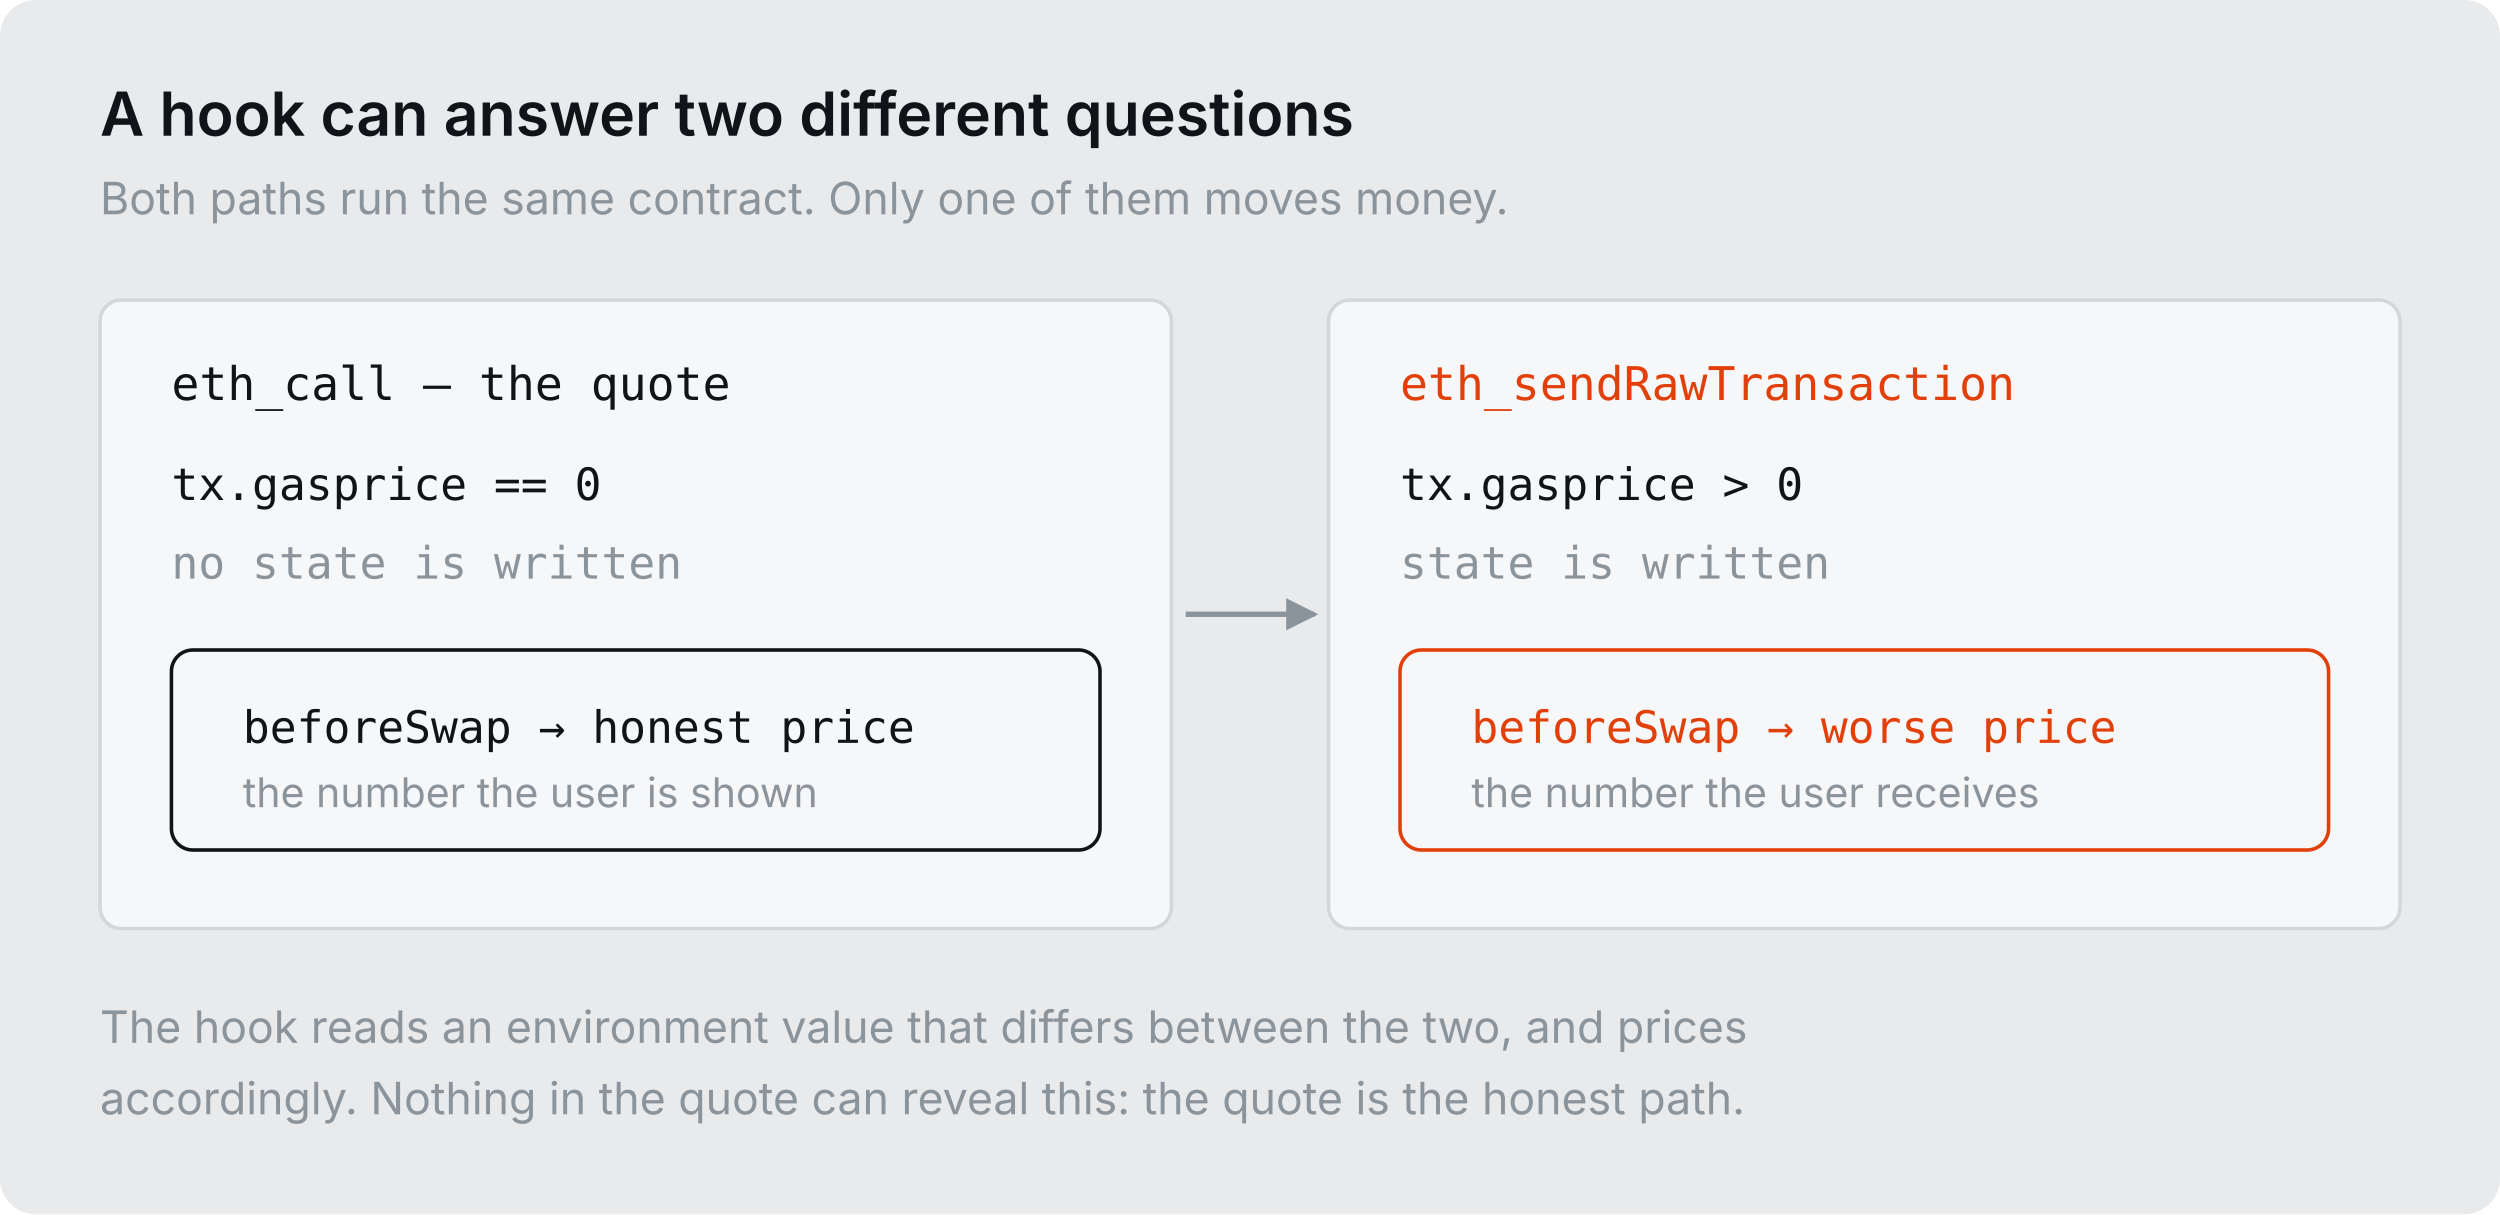
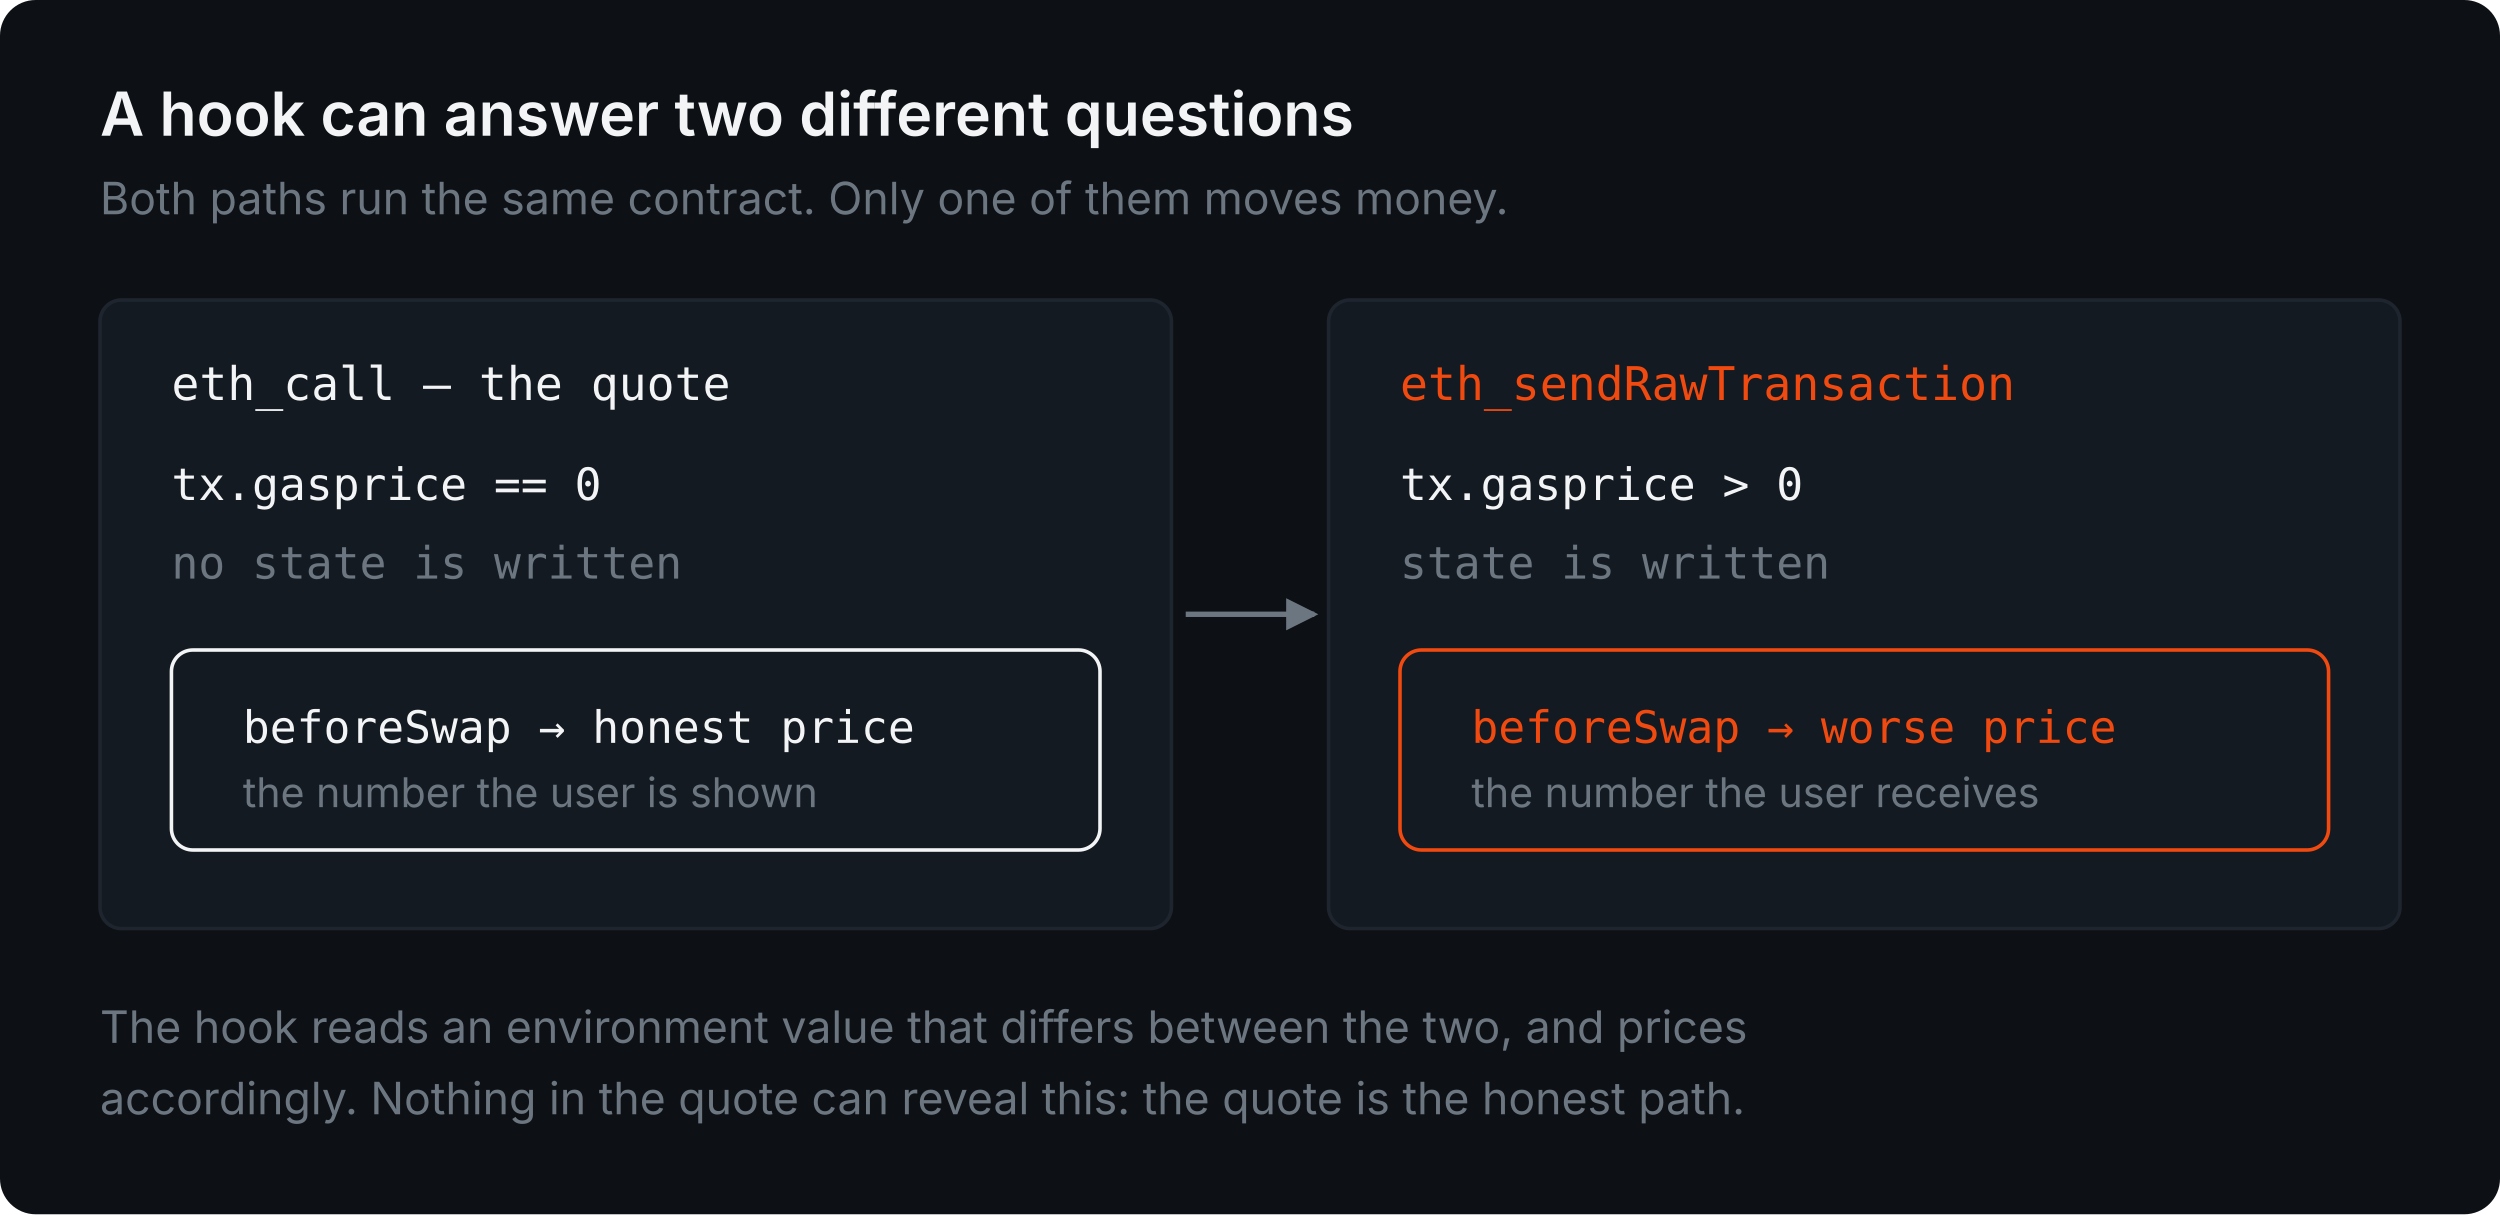
<svg xmlns="http://www.w3.org/2000/svg" viewBox="0 0 700 340" width="700" height="340" role="img" aria-label="How a quote-spoofing hook behaves differently under simulation">
-   <rect width="700" height="340" rx="10" fill="#e8eaec" />
+   <rect width="700" height="340" rx="10" fill="#0d1014" />
  <defs>
    <marker id="a" viewBox="0 0 8 8" refX="7" refY="4" markerWidth="6" markerHeight="6" orient="auto">
-       <path d="M0,0 L8,4 L0,8 z" fill="#8b939b" />
+       <path d="M0,0 L8,4 L0,8 z" fill="#6c7680" />
    </marker>
  </defs>
-   <text x="28" y="38" font-family="'Space Grotesk',-apple-system,BlinkMacSystemFont,'Segoe UI',sans-serif" font-size="17" font-weight="600" fill="#101418" text-anchor="start">A hook can answer two different questions</text>
-   <text x="28" y="60" font-family="'Space Grotesk',-apple-system,BlinkMacSystemFont,'Segoe UI',sans-serif" font-size="12.5" font-weight="400" fill="#8b939b" text-anchor="start">Both paths run the same contract. Only one of them moves money.</text>
-   <rect x="28" y="84" width="300" height="176" rx="6" fill="#f6f7f8" stroke="#d2d7db" />
-   <text x="48" y="112" font-family="ui-monospace,'JetBrains Mono','SF Mono',Menlo,monospace" font-size="13" font-weight="400" fill="#101418" text-anchor="start">eth_call — the quote</text>
-   <text x="48" y="140" font-family="ui-monospace,'JetBrains Mono','SF Mono',Menlo,monospace" font-size="12.5" font-weight="400" fill="#101418" text-anchor="start">tx.gasprice == 0</text>
-   <text x="48" y="162" font-family="ui-monospace,'JetBrains Mono','SF Mono',Menlo,monospace" font-size="12.5" font-weight="400" fill="#8b939b" text-anchor="start">no state is written</text>
-   <rect x="48" y="182" width="260" height="56" rx="6" fill="#f6f7f8" stroke="#101418" />
-   <text x="68" y="208" font-family="ui-monospace,'JetBrains Mono','SF Mono',Menlo,monospace" font-size="12.5" font-weight="400" fill="#101418" text-anchor="start">beforeSwap  →  honest price</text>
-   <text x="68" y="226" font-family="'Space Grotesk',-apple-system,BlinkMacSystemFont,'Segoe UI',sans-serif" font-size="11.5" font-weight="400" fill="#8b939b" text-anchor="start">the number the user is shown</text>
-   <rect x="372" y="84" width="300" height="176" rx="6" fill="#f6f7f8" stroke="#d2d7db" />
-   <text x="392" y="112" font-family="ui-monospace,'JetBrains Mono','SF Mono',Menlo,monospace" font-size="13" font-weight="400" fill="#e2400a" text-anchor="start">eth_sendRawTransaction</text>
-   <text x="392" y="140" font-family="ui-monospace,'JetBrains Mono','SF Mono',Menlo,monospace" font-size="12.5" font-weight="400" fill="#101418" text-anchor="start">tx.gasprice &gt; 0</text>
-   <text x="392" y="162" font-family="ui-monospace,'JetBrains Mono','SF Mono',Menlo,monospace" font-size="12.5" font-weight="400" fill="#8b939b" text-anchor="start">state is written</text>
-   <rect x="392" y="182" width="260" height="56" rx="6" fill="#f6f7f8" stroke="#e2400a" />
-   <text x="412" y="208" font-family="ui-monospace,'JetBrains Mono','SF Mono',Menlo,monospace" font-size="12.5" font-weight="400" fill="#e2400a" text-anchor="start">beforeSwap  →  worse price</text>
-   <text x="412" y="226" font-family="'Space Grotesk',-apple-system,BlinkMacSystemFont,'Segoe UI',sans-serif" font-size="11.5" font-weight="400" fill="#8b939b" text-anchor="start">the number the user receives</text>
-   <line x1="332" y1="172" x2="368" y2="172" stroke="#8b939b" stroke-width="1.5" marker-end="url(#a)" />
-   <text x="350" y="162" font-family="'Space Grotesk',-apple-system,BlinkMacSystemFont,'Segoe UI',sans-serif" font-size="11" font-weight="400" fill="#101418" text-anchor="start" />
-   <text x="28" y="292" font-family="'Space Grotesk',-apple-system,BlinkMacSystemFont,'Segoe UI',sans-serif" font-size="12.5" font-weight="400" fill="#8b939b" text-anchor="start">The hook reads an environment value that differs between the two, and prices</text>
-   <text x="28" y="312" font-family="'Space Grotesk',-apple-system,BlinkMacSystemFont,'Segoe UI',sans-serif" font-size="12.5" font-weight="400" fill="#8b939b" text-anchor="start">accordingly. Nothing in the quote can reveal this: the quote is the honest path.</text>
+   <text x="28" y="38" font-family="'Space Grotesk',-apple-system,BlinkMacSystemFont,'Segoe UI',sans-serif" font-size="17" font-weight="600" fill="#f2f4f6" text-anchor="start">A hook can answer two different questions</text>
+   <text x="28" y="60" font-family="'Space Grotesk',-apple-system,BlinkMacSystemFont,'Segoe UI',sans-serif" font-size="12.5" font-weight="400" fill="#6c7680" text-anchor="start">Both paths run the same contract. Only one of them moves money.</text>
+   <rect x="28" y="84" width="300" height="176" rx="6" fill="#141a21" stroke="#1e252e" />
+   <text x="48" y="112" font-family="ui-monospace,'JetBrains Mono','SF Mono',Menlo,monospace" font-size="13" font-weight="400" fill="#f2f4f6" text-anchor="start">eth_call — the quote</text>
+   <text x="48" y="140" font-family="ui-monospace,'JetBrains Mono','SF Mono',Menlo,monospace" font-size="12.5" font-weight="400" fill="#f2f4f6" text-anchor="start">tx.gasprice == 0</text>
+   <text x="48" y="162" font-family="ui-monospace,'JetBrains Mono','SF Mono',Menlo,monospace" font-size="12.5" font-weight="400" fill="#6c7680" text-anchor="start">no state is written</text>
+   <rect x="48" y="182" width="260" height="56" rx="6" fill="#141a21" stroke="#f2f4f6" />
+   <text x="68" y="208" font-family="ui-monospace,'JetBrains Mono','SF Mono',Menlo,monospace" font-size="12.5" font-weight="400" fill="#f2f4f6" text-anchor="start">beforeSwap  →  honest price</text>
+   <text x="68" y="226" font-family="'Space Grotesk',-apple-system,BlinkMacSystemFont,'Segoe UI',sans-serif" font-size="11.5" font-weight="400" fill="#6c7680" text-anchor="start">the number the user is shown</text>
+   <rect x="372" y="84" width="300" height="176" rx="6" fill="#141a21" stroke="#1e252e" />
+   <text x="392" y="112" font-family="ui-monospace,'JetBrains Mono','SF Mono',Menlo,monospace" font-size="13" font-weight="400" fill="#f04a10" text-anchor="start">eth_sendRawTransaction</text>
+   <text x="392" y="140" font-family="ui-monospace,'JetBrains Mono','SF Mono',Menlo,monospace" font-size="12.5" font-weight="400" fill="#f2f4f6" text-anchor="start">tx.gasprice &gt; 0</text>
+   <text x="392" y="162" font-family="ui-monospace,'JetBrains Mono','SF Mono',Menlo,monospace" font-size="12.5" font-weight="400" fill="#6c7680" text-anchor="start">state is written</text>
+   <rect x="392" y="182" width="260" height="56" rx="6" fill="#141a21" stroke="#f04a10" />
+   <text x="412" y="208" font-family="ui-monospace,'JetBrains Mono','SF Mono',Menlo,monospace" font-size="12.5" font-weight="400" fill="#f04a10" text-anchor="start">beforeSwap  →  worse price</text>
+   <text x="412" y="226" font-family="'Space Grotesk',-apple-system,BlinkMacSystemFont,'Segoe UI',sans-serif" font-size="11.5" font-weight="400" fill="#6c7680" text-anchor="start">the number the user receives</text>
+   <line x1="332" y1="172" x2="368" y2="172" stroke="#6c7680" stroke-width="1.5" marker-end="url(#a)" />
+   <text x="350" y="162" font-family="'Space Grotesk',-apple-system,BlinkMacSystemFont,'Segoe UI',sans-serif" font-size="11" font-weight="400" fill="#f2f4f6" text-anchor="start" />
+   <text x="28" y="292" font-family="'Space Grotesk',-apple-system,BlinkMacSystemFont,'Segoe UI',sans-serif" font-size="12.5" font-weight="400" fill="#6c7680" text-anchor="start">The hook reads an environment value that differs between the two, and prices</text>
+   <text x="28" y="312" font-family="'Space Grotesk',-apple-system,BlinkMacSystemFont,'Segoe UI',sans-serif" font-size="12.5" font-weight="400" fill="#6c7680" text-anchor="start">accordingly. Nothing in the quote can reveal this: the quote is the honest path.</text>
</svg>
